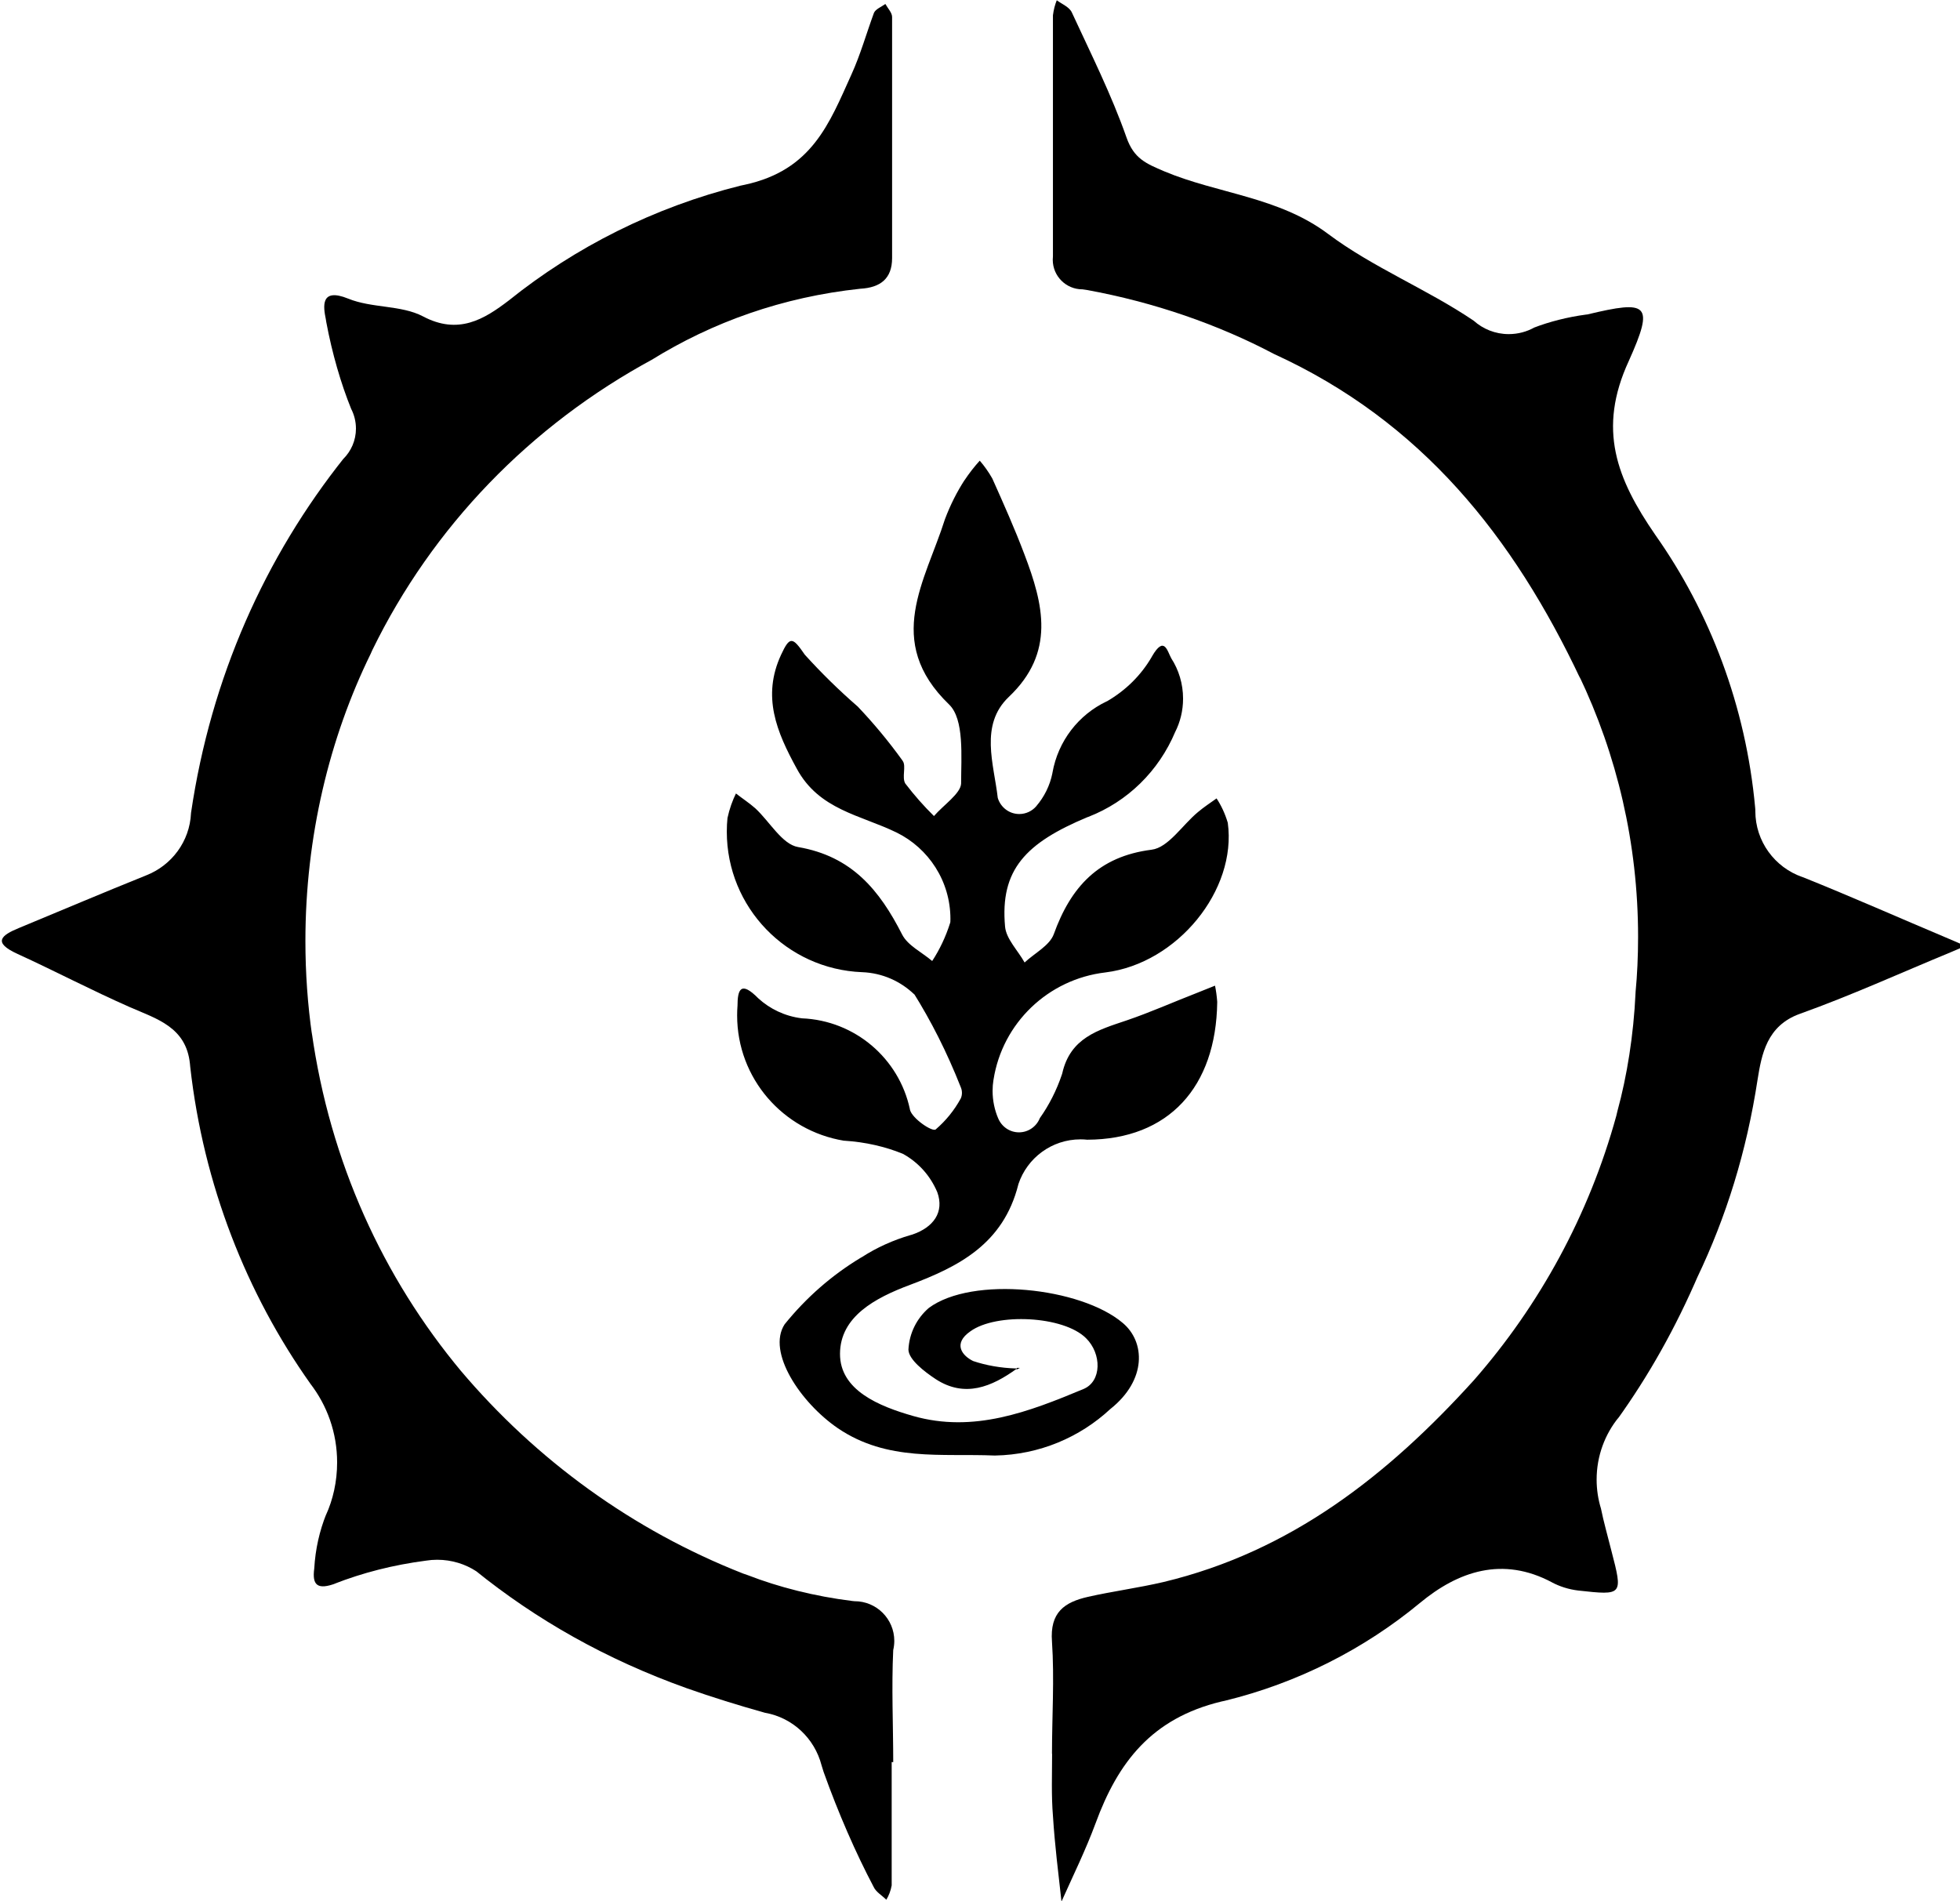
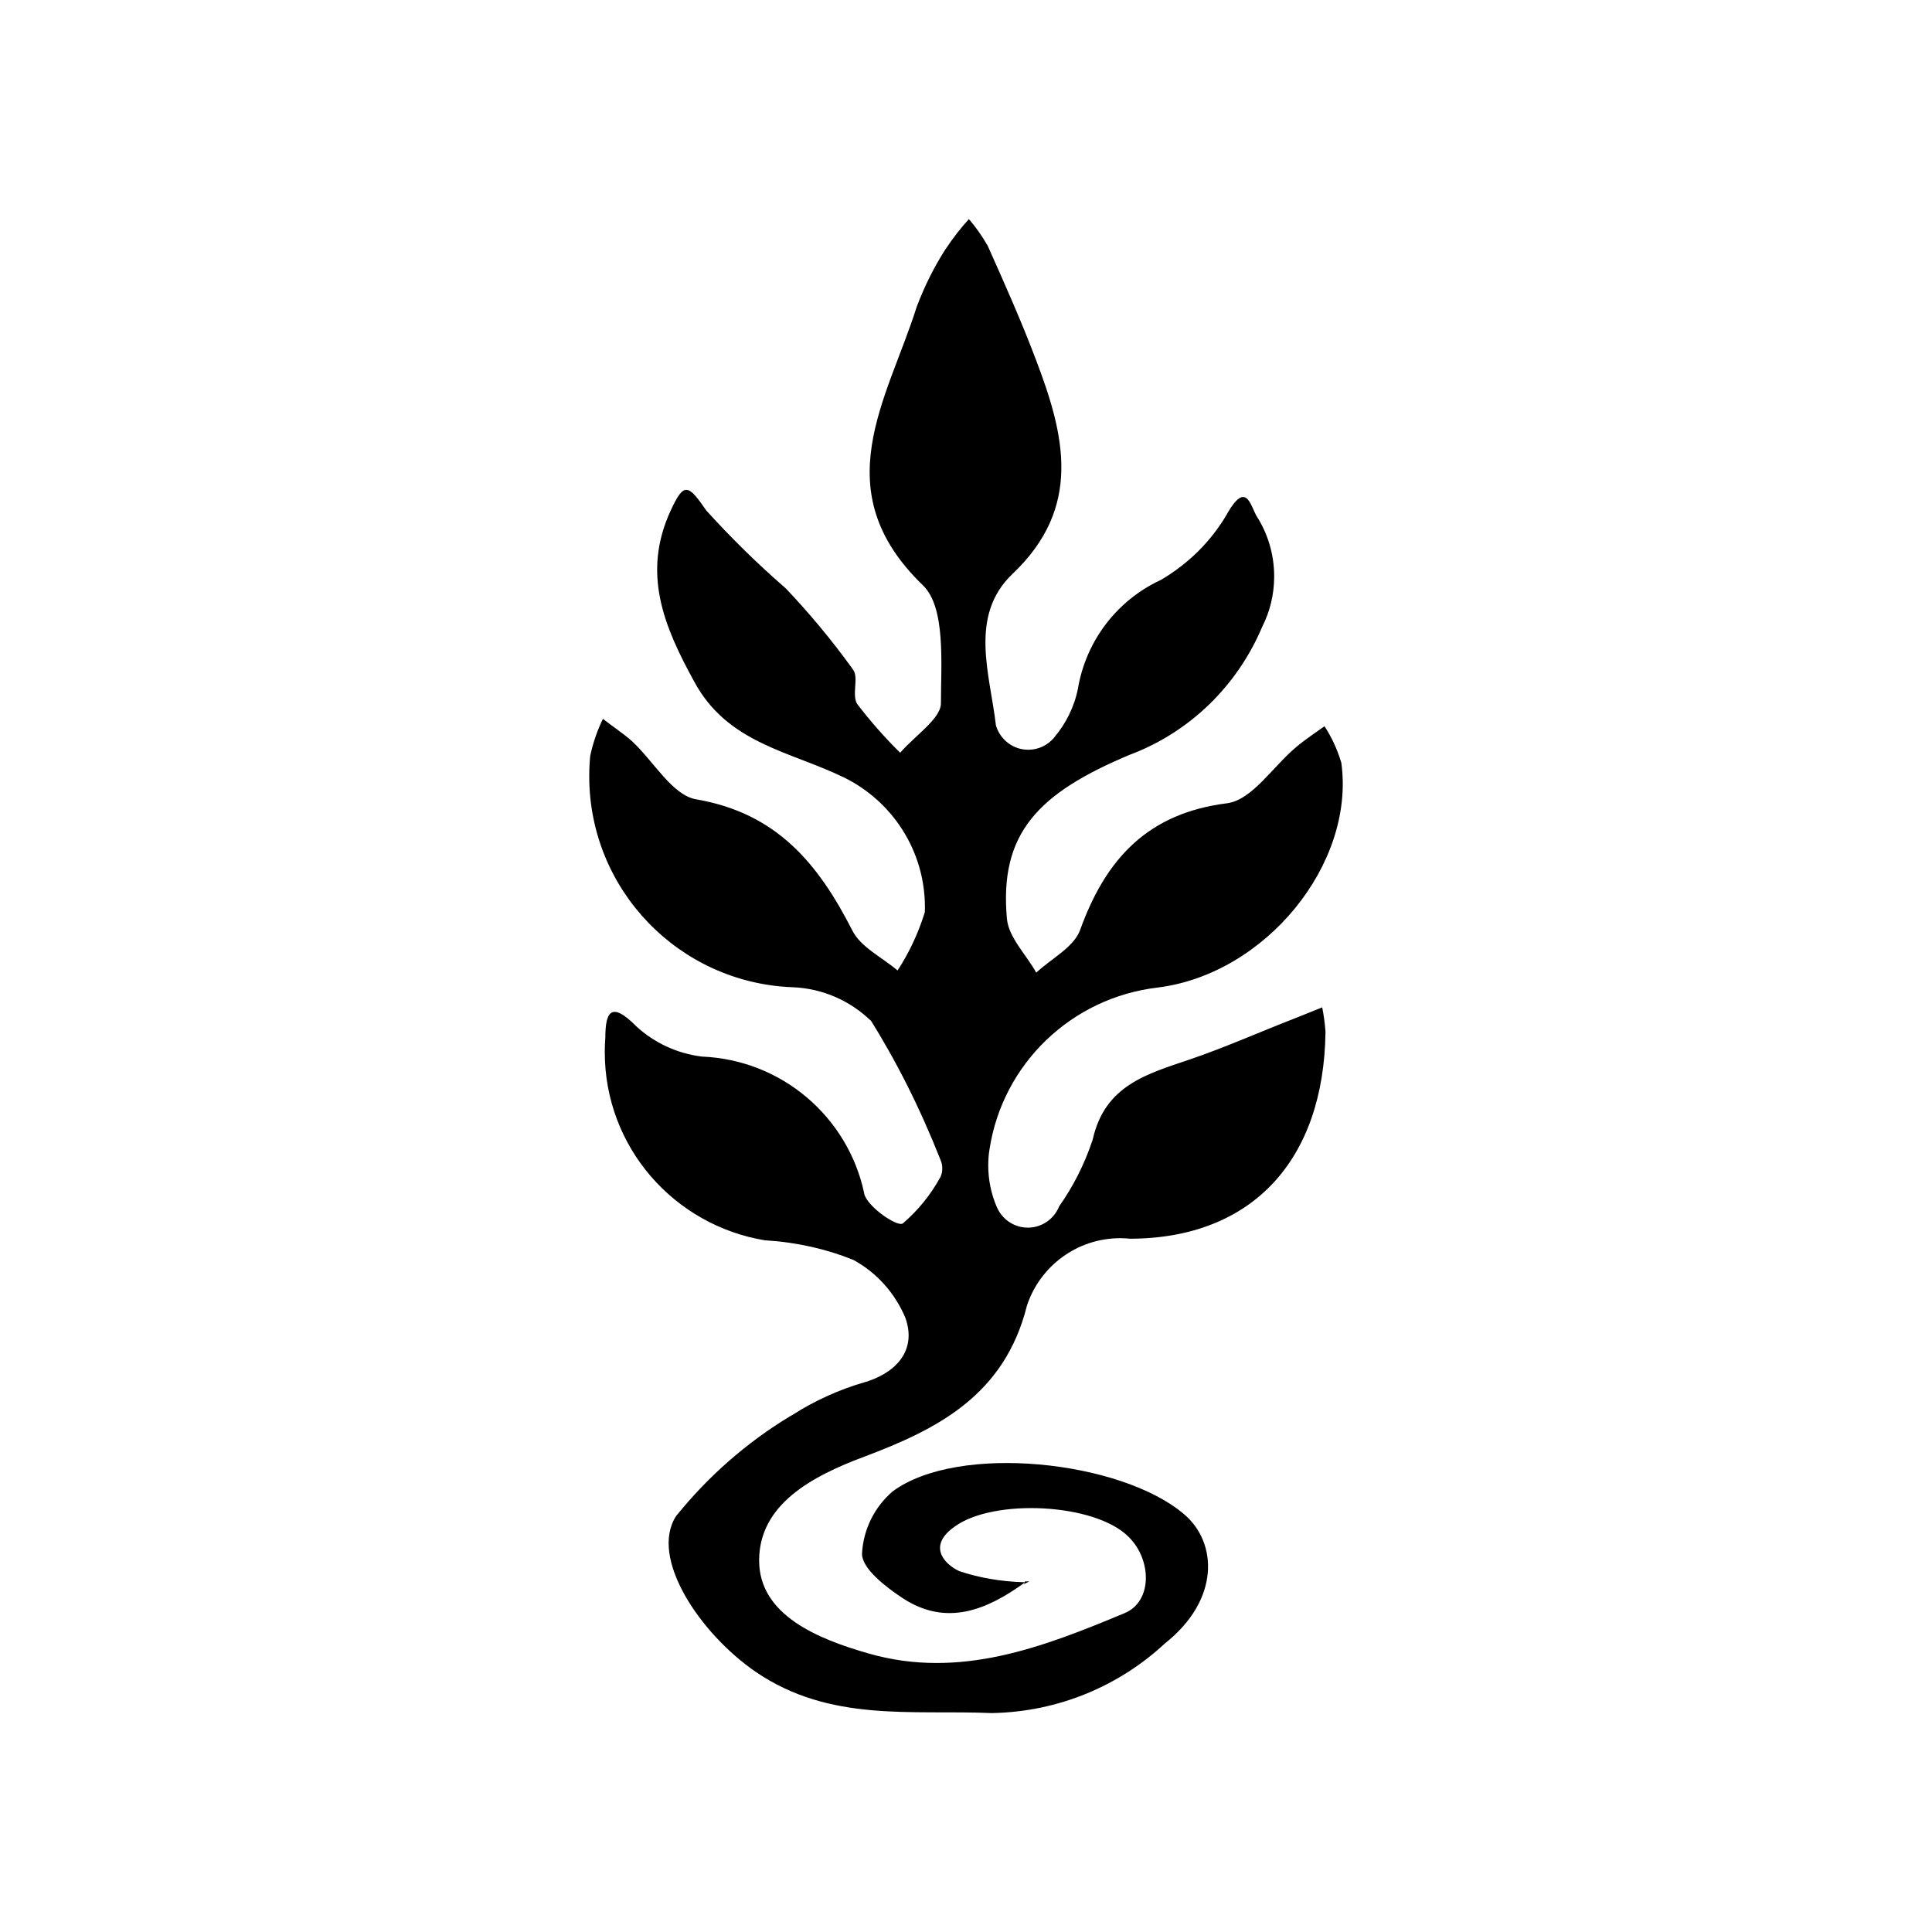
- <svg xmlns="http://www.w3.org/2000/svg" version="1.1" width="33" height="32" viewBox="0 0 33 32">
-   <path d="M17.712 29.531c0-0.627 0.042-1.261 0-1.888-0.038-0.495 0.211-0.665 0.608-0.755s0.85-0.151 1.269-0.249c2.145-0.514 3.776-1.797 5.226-3.398 1.102-1.257 1.937-2.776 2.398-4.451l0.019-0.080c0.162-0.592 0.272-1.28 0.305-1.987l0.001-0.022c0.027-0.277 0.042-0.599 0.042-0.925 0-1.576-0.357-3.068-0.994-4.4l0.026 0.062c-1.133-2.401-2.677-4.342-5.165-5.479-0.931-0.492-2.012-0.87-3.152-1.077l-0.069-0.010c-0.001 0-0.002 0-0.003 0-0.275 0-0.498-0.223-0.498-0.498 0-0.020 0.001-0.040 0.003-0.059l-0 0.002q0-2.031 0-4.059c0.012-0.094 0.034-0.179 0.067-0.26l-0.002 0.007c0.087 0.064 0.211 0.113 0.253 0.204 0.321 0.695 0.668 1.386 0.921 2.107 0.125 0.355 0.328 0.438 0.638 0.57 0.902 0.378 1.922 0.427 2.756 1.053 0.755 0.566 1.665 0.929 2.451 1.461 0.156 0.14 0.363 0.226 0.59 0.226 0.156 0 0.303-0.040 0.43-0.111l-0.005 0.002c0.26-0.1 0.563-0.178 0.877-0.22l0.021-0.002c1.023-0.245 1.133-0.185 0.699 0.782-0.532 1.152-0.204 1.986 0.446 2.93 0.918 1.3 1.525 2.881 1.681 4.592l0.003 0.037c-0 0.006-0 0.013-0 0.021 0 0.513 0.33 0.95 0.789 1.11l0.008 0.002c0.827 0.332 1.646 0.695 2.469 1.042l0.272 0.117-0.238 0.102c-0.85 0.351-1.688 0.733-2.552 1.042-0.555 0.2-0.642 0.683-0.71 1.106-0.186 1.219-0.53 2.316-1.016 3.333l0.031-0.071c-0.397 0.927-0.849 1.724-1.378 2.463l0.026-0.039c-0.232 0.284-0.373 0.65-0.373 1.050 0 0.171 0.026 0.336 0.074 0.491l-0.003-0.012c0.049 0.242 0.117 0.476 0.177 0.717 0.196 0.755 0.196 0.755-0.559 0.672-0.163-0.020-0.311-0.068-0.445-0.139l0.007 0.003c-0.834-0.446-1.582-0.189-2.228 0.347-0.932 0.771-2.054 1.346-3.285 1.646l-0.056 0.012c-1.174 0.283-1.741 1.023-2.118 2.050-0.166 0.449-0.378 0.88-0.574 1.318-0.053-0.48-0.113-0.951-0.143-1.431-0.030-0.362-0.015-0.71-0.015-1.057z" />
-   <path d="M15.013 29.67c0 0.695 0 1.386 0 2.077-0.016 0.091-0.048 0.172-0.092 0.245l0.002-0.003c-0.072-0.072-0.177-0.132-0.215-0.219-0.296-0.56-0.592-1.236-0.841-1.933l-0.035-0.113c-0.118-0.454-0.486-0.799-0.944-0.882l-0.007-0.001c-0.446-0.125-0.887-0.261-1.322-0.415-1.356-0.485-2.529-1.151-3.561-1.985l0.023 0.018c-0.186-0.122-0.415-0.195-0.66-0.195-0.064 0-0.127 0.005-0.189 0.015l0.007-0.001c-0.563 0.073-1.073 0.205-1.555 0.393l0.045-0.015c-0.332 0.128-0.415 0.030-0.378-0.245 0.019-0.328 0.089-0.634 0.203-0.918l-0.007 0.020c0.12-0.261 0.189-0.566 0.189-0.888 0-0.501-0.169-0.962-0.454-1.33l0.004 0.005c-1.074-1.515-1.8-3.349-2.023-5.335l-0.005-0.053c-0.064-0.619-0.559-0.755-1.016-0.955-0.642-0.283-1.261-0.608-1.888-0.895-0.423-0.193-0.276-0.313 0.030-0.438 0.71-0.294 1.423-0.597 2.137-0.884 0.43-0.169 0.733-0.571 0.755-1.047l0-0.003c0.336-2.285 1.248-4.312 2.583-5.987l-0.019 0.025c0.131-0.131 0.213-0.311 0.213-0.511 0-0.121-0.030-0.235-0.082-0.335l0.002 0.004c-0.174-0.429-0.321-0.936-0.419-1.46l-0.008-0.050c-0.042-0.208-0.098-0.54 0.378-0.347 0.396 0.162 0.891 0.106 1.257 0.298 0.597 0.317 1.031 0.049 1.446-0.268 1.114-0.895 2.446-1.57 3.901-1.933l0.071-0.015c1.133-0.245 1.423-1.031 1.797-1.858 0.151-0.332 0.253-0.695 0.378-1.035 0.026-0.064 0.125-0.102 0.193-0.151 0.042 0.076 0.113 0.147 0.113 0.219q0 2.031 0 4.059c0 0.347-0.196 0.498-0.536 0.517-1.305 0.139-2.488 0.561-3.52 1.202l0.035-0.020c-2.078 1.123-3.718 2.83-4.729 4.9l-0.029 0.065c-0.693 1.414-1.099 3.078-1.099 4.836 0 0.541 0.038 1.073 0.113 1.594l-0.007-0.060c0.309 2.192 1.203 4.134 2.518 5.712l-0.015-0.018c1.279 1.514 2.906 2.695 4.76 3.423l0.081 0.028c0.52 0.202 1.126 0.356 1.756 0.434l0.038 0.004c0.001 0 0.002 0 0.003 0 0.369 0 0.668 0.299 0.668 0.668 0 0.055-0.007 0.108-0.019 0.159l0.001-0.005c-0.030 0.631 0 1.261 0 1.888z" />
-   <path d="M17.123 23.044c-0.427 0.31-0.88 0.498-1.371 0.177-0.189-0.125-0.453-0.328-0.457-0.495 0.014-0.281 0.144-0.53 0.342-0.701l0.001-0.001c0.733-0.544 2.56-0.347 3.266 0.253 0.378 0.317 0.408 0.959-0.211 1.45-0.51 0.474-1.192 0.769-1.942 0.782l-0.003 0c-0.899-0.038-1.809 0.106-2.643-0.461-0.627-0.43-1.197-1.28-0.895-1.748 0.363-0.45 0.794-0.827 1.281-1.121l0.022-0.012c0.243-0.157 0.524-0.286 0.823-0.372l0.022-0.006c0.359-0.121 0.544-0.378 0.423-0.714-0.118-0.28-0.322-0.505-0.579-0.646l-0.007-0.003c-0.29-0.118-0.625-0.196-0.976-0.218l-0.009-0c-1.026-0.169-1.799-1.049-1.799-2.11 0-0.055 0.002-0.109 0.006-0.162l-0 0.007c0-0.287 0.057-0.43 0.351-0.132 0.196 0.179 0.448 0.3 0.726 0.335l0.007 0.001c0.898 0.037 1.636 0.679 1.818 1.528l0.002 0.013c0.038 0.147 0.378 0.378 0.434 0.329 0.17-0.146 0.311-0.32 0.418-0.515l0.005-0.010c0.012-0.027 0.018-0.058 0.018-0.091s-0.007-0.064-0.019-0.092l0.001 0.002c-0.239-0.604-0.501-1.118-0.805-1.604l0.024 0.041c-0.229-0.223-0.539-0.365-0.881-0.378l-0.002-0c-1.268-0.050-2.277-1.090-2.277-2.366 0-0.080 0.004-0.16 0.012-0.238l-0.001 0.010c0.034-0.157 0.084-0.296 0.148-0.426l-0.005 0.011c0.106 0.083 0.223 0.159 0.325 0.249 0.242 0.223 0.453 0.608 0.721 0.653 0.906 0.155 1.371 0.725 1.752 1.473 0.094 0.185 0.332 0.298 0.506 0.446 0.124-0.189 0.228-0.407 0.301-0.638l0.005-0.019c0.001-0.016 0.001-0.034 0.001-0.052 0-0.638-0.369-1.19-0.905-1.454l-0.009-0.004c-0.597-0.291-1.299-0.378-1.673-1.072-0.34-0.619-0.589-1.216-0.264-1.918 0.147-0.317 0.193-0.302 0.4 0 0.282 0.311 0.574 0.597 0.882 0.865l0.012 0.011c0.263 0.277 0.511 0.575 0.738 0.889l0.017 0.025c0.060 0.087-0.019 0.276 0.042 0.378 0.154 0.201 0.312 0.38 0.482 0.547l0.001 0.001c0.159-0.185 0.449-0.378 0.457-0.547 0-0.453 0.057-1.084-0.204-1.333-1.103-1.065-0.396-2.080-0.068-3.119 0.094-0.249 0.204-0.463 0.333-0.663l-0.008 0.014c0.084-0.126 0.169-0.236 0.263-0.338l-0.002 0.002c0.077 0.089 0.147 0.188 0.207 0.293l0.005 0.009c0.189 0.423 0.378 0.846 0.54 1.276 0.321 0.842 0.525 1.654-0.264 2.401-0.495 0.472-0.249 1.133-0.185 1.699 0.047 0.158 0.192 0.272 0.362 0.272 0.115 0 0.217-0.051 0.287-0.132l0-0.001c0.133-0.155 0.229-0.345 0.271-0.555l0.001-0.008c0.095-0.537 0.442-0.977 0.911-1.2l0.010-0.004c0.316-0.184 0.572-0.439 0.75-0.745l0.005-0.010c0.208-0.359 0.257-0.087 0.325 0.034 0.124 0.192 0.198 0.426 0.198 0.678 0 0.203-0.048 0.395-0.134 0.564l0.003-0.007c-0.279 0.665-0.806 1.178-1.462 1.433l-0.018 0.006c-1.038 0.434-1.473 0.884-1.386 1.843 0.019 0.208 0.215 0.4 0.329 0.604 0.17-0.159 0.419-0.283 0.491-0.476 0.287-0.797 0.755-1.31 1.646-1.423 0.283-0.034 0.521-0.419 0.782-0.634 0.098-0.083 0.208-0.155 0.313-0.23 0.078 0.118 0.142 0.255 0.186 0.401l0.003 0.011c0.155 1.133-0.85 2.367-2.058 2.518-0.97 0.113-1.737 0.856-1.886 1.804l-0.002 0.012c-0.009 0.054-0.014 0.115-0.014 0.178 0 0.166 0.034 0.324 0.096 0.468l-0.003-0.008c0.057 0.141 0.193 0.239 0.351 0.239s0.294-0.098 0.35-0.236l0.001-0.003c0.154-0.217 0.282-0.467 0.372-0.735l0.006-0.020c0.136-0.6 0.604-0.729 1.084-0.891 0.4-0.136 0.789-0.31 1.186-0.464l0.302-0.121c0.016 0.078 0.030 0.174 0.037 0.271l0 0.008c-0.019 1.427-0.816 2.311-2.19 2.315-0.033-0.004-0.072-0.006-0.111-0.006-0.487 0-0.9 0.315-1.046 0.753l-0.002 0.008c-0.253 1.004-1.008 1.382-1.82 1.688-0.6 0.223-1.178 0.54-1.182 1.159s0.661 0.887 1.231 1.050c1.019 0.291 1.952-0.072 2.866-0.453 0.313-0.128 0.31-0.597 0.045-0.857-0.378-0.378-1.51-0.43-1.945-0.117-0.306 0.211-0.136 0.415 0.045 0.502 0.217 0.073 0.466 0.118 0.726 0.125l0.003 0z" />
-   <path d="M17.112 23.063l0.060-0.030h-0.049z" />
+ <svg xmlns="http://www.w3.org/2000/svg" version="1.1" width="1024" height="1024" viewBox="0 0 1024 1024">
+   <g id="icomoon-ignore">
+ </g>
+   <path fill="#000" d="M543.259 838.707c-20.186 14.651-41.587 23.545-64.796 8.365-8.942-5.902-21.418-15.499-21.593-23.401 0.655-13.276 6.814-25.048 16.171-33.125l0.048-0.048c34.645-25.72 121.003-16.395 154.368 11.965 17.866 14.988 19.29 45.33-9.964 68.539-24.104 22.409-56.334 36.34-91.796 36.965h-0.144c-42.499-1.791-85.51 5.006-124.921-21.785-29.639-20.33-56.574-60.493-42.307-82.614 17.163-21.274 37.524-39.092 60.541-52.992l1.040-0.559c11.484-7.422 24.76-13.516 38.9-17.578l1.040-0.288c16.971-5.727 25.72-17.866 19.994-33.75-5.583-13.227-15.228-23.864-27.368-30.535l-0.336-0.144c-13.708-5.583-29.543-9.261-46.13-10.301h-0.432c-48.497-7.981-85.030-49.585-85.030-99.729 0-2.608 0.096-5.15 0.288-7.662v0.336c0-13.564 2.687-20.33 16.587-6.238 9.261 8.461 21.178 14.171 34.309 15.835l0.336 0.048c42.451 1.743 77.32 32.086 85.925 72.217l0.096 0.607c1.791 6.941 17.866 17.866 20.505 15.547 8.029-6.893 14.699-15.132 19.754-24.345l0.24-0.48c0.559-1.28 0.848-2.735 0.848-4.303s-0.336-3.023-0.896-4.351l0.048 0.096c-11.292-28.551-23.672-52.848-38.052-75.817l1.136 1.935c-10.829-10.541-25.48-17.259-41.635-17.866h-0.096c-59.933-2.368-107.631-51.52-107.631-111.838 0-3.774 0.192-7.566 0.559-11.244l-0.048 0.48c1.599-7.422 3.967-13.996 6.989-20.138l-0.24 0.511c5.006 3.919 10.541 7.518 15.355 11.773 11.436 10.541 21.418 28.743 34.086 30.871 42.818 7.326 64.796 34.261 82.806 69.627 4.447 8.75 15.691 14.092 23.912 21.082 5.854-8.942 10.781-19.242 14.219-30.15l0.24-0.896c0.048-0.751 0.048-1.599 0.048-2.464 0-30.15-17.434-56.238-42.77-68.731l-0.432-0.192c-28.215-13.756-61.405-17.866-79.080-50.672-16.075-29.255-27.831-57.47-12.476-90.66 6.941-14.988 9.117-14.267 18.906 0 13.324 14.699 27.127 28.215 41.683 40.883l0.559 0.511c12.428 13.1 24.152 27.175 34.885 42.019l0.8 1.184c2.831 4.111-0.896 13.052 1.983 17.866 7.278 9.501 14.747 17.963 22.777 25.848l0.048 0.048c7.518-8.75 21.226-17.866 21.593-25.848 0-21.418 2.687-51.232-9.645-63.004-52.127-50.336-18.714-98.305-3.215-147.427 4.447-11.773 9.645-21.881 15.739-31.334l-0.384 0.655c3.967-5.95 7.981-11.148 12.428-15.979l-0.096 0.096c3.647 4.207 6.941 8.894 9.789 13.852l0.24 0.432c8.942 19.994 17.866 39.988 25.528 60.318 15.18 39.796 24.808 78.184-12.476 113.485-23.401 22.313-11.773 53.551-8.75 80.311 2.223 7.47 9.069 12.86 17.115 12.86 5.438 0 10.253-2.416 13.564-6.238v-0.048c6.286-7.326 10.829-16.298 12.812-26.232l0.048-0.384c4.495-25.384 20.889-46.178 43.059-56.718l0.48-0.192c14.94-8.702 27.031-20.745 35.445-35.205l0.24-0.48c9.837-16.971 12.14-4.111 15.355 1.599 5.854 9.069 9.357 20.138 9.357 32.038 0 9.597-2.271 18.666-6.334 26.664l0.144-0.336c-13.179 31.43-38.1 55.679-69.098 67.722l-0.848 0.288c-49.056 20.505-69.627 41.779-65.516 87.109 0.896 9.837 10.157 18.906 15.547 28.551 8.029-7.518 19.802-13.372 23.209-22.505 13.564-37.668 35.685-61.917 77.8-67.259 13.372-1.599 24.633-19.802 36.965-29.958 4.639-3.919 9.837-7.326 14.795-10.877 3.678 5.583 6.718 12.061 8.798 18.954l0.144 0.511c7.326 53.551-40.18 111.869-97.265 119.019-45.841 5.342-82.103 40.451-89.14 85.27l-0.096 0.559c-0.432 2.56-0.655 5.438-0.655 8.413 0 7.854 1.599 15.307 4.543 22.121l-0.144-0.384c2.687 6.67 9.117 11.292 16.587 11.292s13.9-4.639 16.539-11.148l0.048-0.144c7.278-10.253 13.324-22.073 17.578-34.741l0.288-0.944c6.43-28.359 28.551-34.453 51.232-42.115 18.906-6.43 37.284-14.651 56.063-21.929l14.267-5.727c0.751 3.678 1.424 8.221 1.743 12.812v0.384c-0.896 67.451-38.564 109.23-103.503 109.422-1.568-0.192-3.407-0.288-5.246-0.288-23.017 0-42.53 14.892-49.441 35.589l-0.096 0.384c-11.965 47.457-47.65 65.324-86.021 79.783-28.359 10.541-55.679 25.528-55.871 54.783s31.238 41.923 58.19 49.633c48.161 13.756 92.259-3.407 135.462-21.418 14.795-6.046 14.651-28.215 2.127-40.499-17.866-17.866-71.37-20.33-91.923-5.535-14.459 9.964-6.43 19.61 2.127 23.72 10.253 3.455 22.025 5.583 34.309 5.902h0.144z" />
+   <path fill="#000" d="M542.731 839.603l2.831-1.424h-2.319z" />
</svg>
